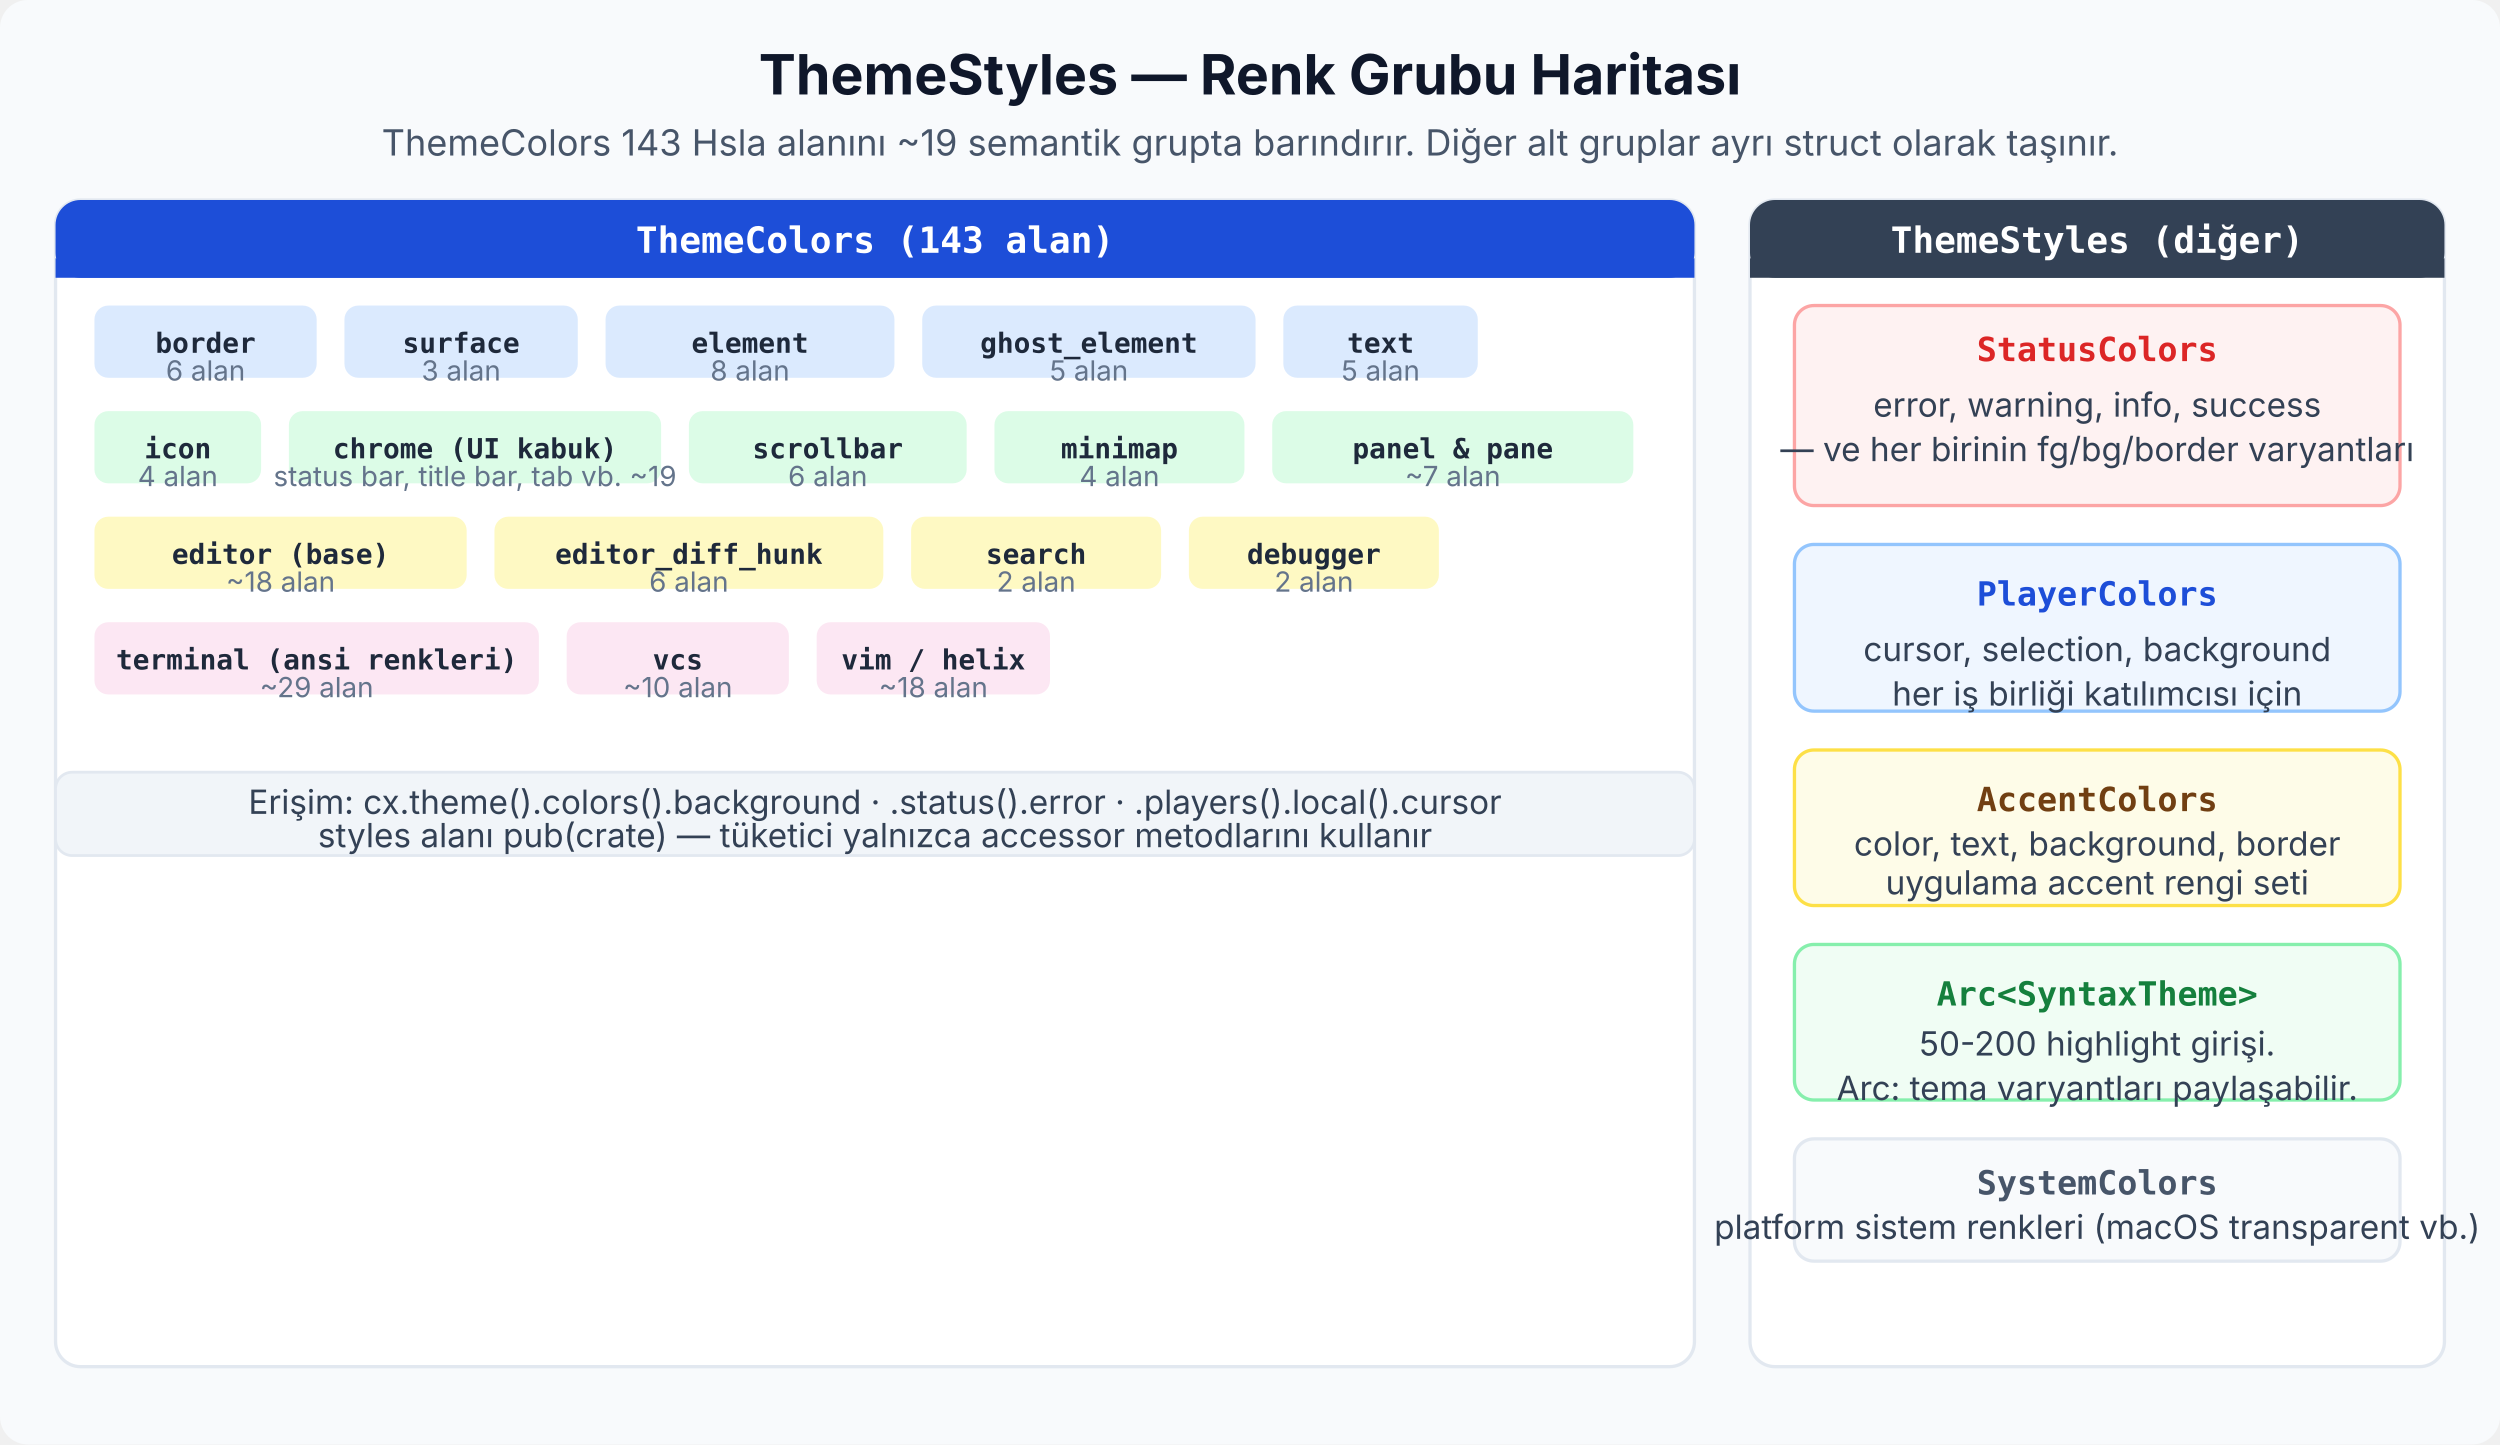
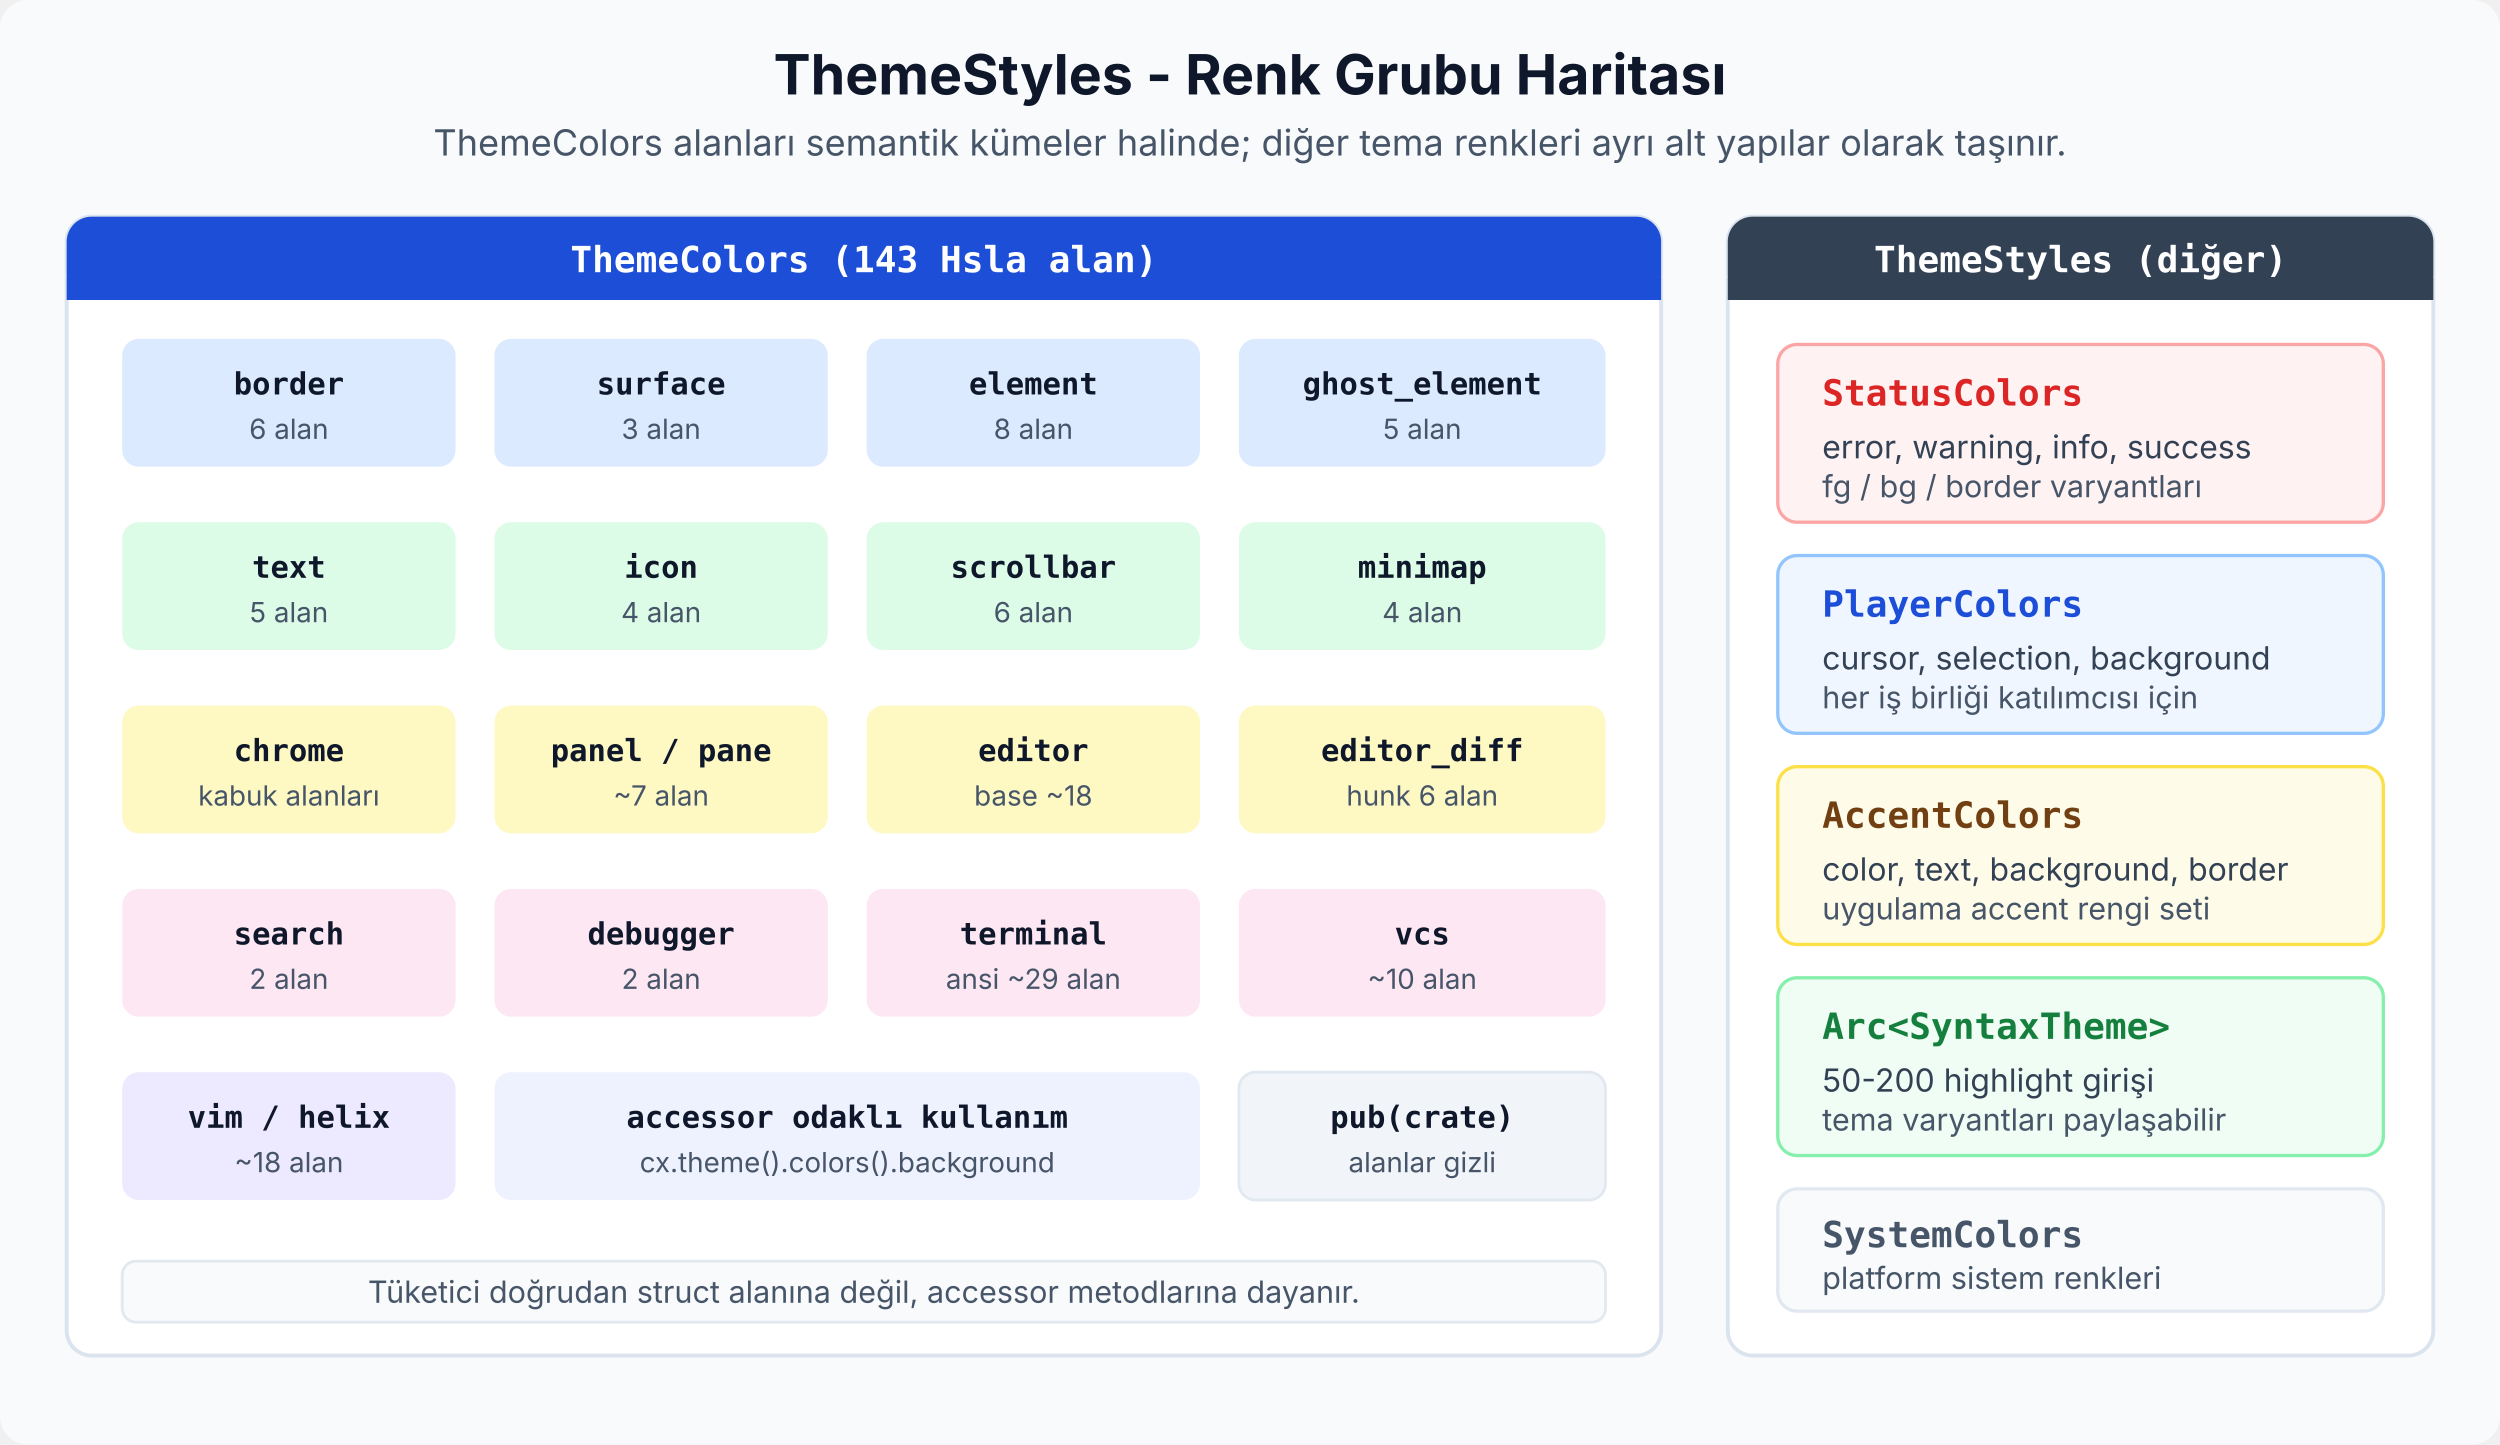
<svg xmlns="http://www.w3.org/2000/svg" viewBox="0 0 900 520">
  <defs>
    <style>
-       .title  { font: 700 20px system-ui, -apple-system, "Segoe UI", sans-serif; fill: #0f172a; }
-       .sub    { font: 13px system-ui, -apple-system, "Segoe UI", sans-serif; fill: #475569; }
-       .hdr    { font: 700 13px ui-monospace, SFMono-Regular, Menlo, Consolas, monospace; fill: #fff; }
-       .sib    { font: 700 12px ui-monospace, SFMono-Regular, Menlo, Consolas, monospace; fill: #fff; }
-       .chip   { font: 700 10px ui-monospace, SFMono-Regular, Menlo, Consolas, monospace; fill: #1e293b; }
-       .cnt    { font: 10px system-ui, -apple-system, "Segoe UI", sans-serif; fill: #64748b; }
-       .body   { font: 12px system-ui, -apple-system, "Segoe UI", sans-serif; fill: #334155; }
+       text { font-family: system-ui, -apple-system, "Segoe UI", sans-serif; }
+       .title { font: 700 20px system-ui, -apple-system, "Segoe UI", sans-serif; fill: #0f172a; }
+       .sub { font: 13px system-ui, -apple-system, "Segoe UI", sans-serif; fill: #475569; }
+       .panel { fill: #fff; stroke: #dbe4ee; stroke-width: 1.4; }
+       .panel-head-blue { fill: #1d4ed8; }
+       .panel-head-dark { fill: #334155; }
+       .panel-title { font: 700 13px ui-monospace, SFMono-Regular, Menlo, Consolas, monospace; fill: #fff; }
+       .chip-name { font: 700 11px ui-monospace, SFMono-Regular, Menlo, Consolas, monospace; fill: #0f172a; }
+       .chip-count { font: 10px system-ui, -apple-system, "Segoe UI", sans-serif; fill: #475569; }
+       .card-title { font: 700 13px ui-monospace, SFMono-Regular, Menlo, Consolas, monospace; }
+       .body { font: 11.5px system-ui, -apple-system, "Segoe UI", sans-serif; fill: #334155; }
+       .note { font: 11px system-ui, -apple-system, "Segoe UI", sans-serif; fill: #475569; }
    </style>
  </defs>
  <rect width="900" height="520" rx="10" fill="#f8fafc" />
-   <text x="450" y="34" text-anchor="middle" class="title">ThemeStyles — Renk Grubu Haritası</text>
-   <text x="450" y="56" text-anchor="middle" class="sub">ThemeColors 143 Hsla alanını ~19 semantik grupta barındırır. Diğer alt gruplar ayrı struct olarak taşınır.</text>
-   <rect x="20" y="72" width="590" height="420" rx="9" fill="#fff" stroke="#e2e8f0" stroke-width="1.2" />
-   <rect x="20" y="72" width="590" height="28" rx="9" fill="#1d4ed8" />
-   <path d="M 20 93 H 610 V 100 H 20 Z" fill="#1d4ed8" />
-   <text x="315" y="91" text-anchor="middle" class="hdr">ThemeColors  (143 alan)</text>
-   <rect x="34" y="110" width="80" height="26" rx="5" fill="#dbeafe" />
-   <text x="74" y="127" text-anchor="middle" class="chip">border</text>
-   <text x="74" y="137" text-anchor="middle" class="cnt">6 alan</text>
-   <rect x="124" y="110" width="84" height="26" rx="5" fill="#dbeafe" />
-   <text x="166" y="127" text-anchor="middle" class="chip">surface</text>
-   <text x="166" y="137" text-anchor="middle" class="cnt">3 alan</text>
-   <rect x="218" y="110" width="104" height="26" rx="5" fill="#dbeafe" />
-   <text x="270" y="127" text-anchor="middle" class="chip">element</text>
-   <text x="270" y="137" text-anchor="middle" class="cnt">8 alan</text>
-   <rect x="332" y="110" width="120" height="26" rx="5" fill="#dbeafe" />
-   <text x="392" y="127" text-anchor="middle" class="chip">ghost_element</text>
-   <text x="392" y="137" text-anchor="middle" class="cnt">5 alan</text>
-   <rect x="462" y="110" width="70" height="26" rx="5" fill="#dbeafe" />
-   <text x="497" y="127" text-anchor="middle" class="chip">text</text>
-   <text x="497" y="137" text-anchor="middle" class="cnt">5 alan</text>
-   <rect x="34" y="148" width="60" height="26" rx="5" fill="#dcfce7" />
-   <text x="64" y="165" text-anchor="middle" class="chip">icon</text>
-   <text x="64" y="175" text-anchor="middle" class="cnt">4 alan</text>
-   <rect x="104" y="148" width="134" height="26" rx="5" fill="#dcfce7" />
-   <text x="171" y="165" text-anchor="middle" class="chip">chrome (UI kabuk)</text>
-   <text x="171" y="175" text-anchor="middle" class="cnt">status bar, title bar, tab vb. ~19</text>
-   <rect x="248" y="148" width="100" height="26" rx="5" fill="#dcfce7" />
-   <text x="298" y="165" text-anchor="middle" class="chip">scrollbar</text>
-   <text x="298" y="175" text-anchor="middle" class="cnt">6 alan</text>
-   <rect x="358" y="148" width="90" height="26" rx="5" fill="#dcfce7" />
-   <text x="403" y="165" text-anchor="middle" class="chip">minimap</text>
-   <text x="403" y="175" text-anchor="middle" class="cnt">4 alan</text>
-   <rect x="458" y="148" width="130" height="26" rx="5" fill="#dcfce7" />
-   <text x="523" y="165" text-anchor="middle" class="chip">panel &amp; pane</text>
-   <text x="523" y="175" text-anchor="middle" class="cnt">~7 alan</text>
-   <rect x="34" y="186" width="134" height="26" rx="5" fill="#fef9c3" />
-   <text x="101" y="203" text-anchor="middle" class="chip">editor (base)</text>
-   <text x="101" y="213" text-anchor="middle" class="cnt">~18 alan</text>
-   <rect x="178" y="186" width="140" height="26" rx="5" fill="#fef9c3" />
-   <text x="248" y="203" text-anchor="middle" class="chip">editor_diff_hunk</text>
-   <text x="248" y="213" text-anchor="middle" class="cnt">6 alan</text>
-   <rect x="328" y="186" width="90" height="26" rx="5" fill="#fef9c3" />
-   <text x="373" y="203" text-anchor="middle" class="chip">search</text>
-   <text x="373" y="213" text-anchor="middle" class="cnt">2 alan</text>
-   <rect x="428" y="186" width="90" height="26" rx="5" fill="#fef9c3" />
-   <text x="473" y="203" text-anchor="middle" class="chip">debugger</text>
-   <text x="473" y="213" text-anchor="middle" class="cnt">2 alan</text>
-   <rect x="34" y="224" width="160" height="26" rx="5" fill="#fce7f3" />
-   <text x="114" y="241" text-anchor="middle" class="chip">terminal (ansi renkleri)</text>
-   <text x="114" y="251" text-anchor="middle" class="cnt">~29 alan</text>
-   <rect x="204" y="224" width="80" height="26" rx="5" fill="#fce7f3" />
-   <text x="244" y="241" text-anchor="middle" class="chip">vcs</text>
-   <text x="244" y="251" text-anchor="middle" class="cnt">~10 alan</text>
-   <rect x="294" y="224" width="84" height="26" rx="5" fill="#fce7f3" />
-   <text x="336" y="241" text-anchor="middle" class="chip">vim / helix</text>
-   <text x="336" y="251" text-anchor="middle" class="cnt">~18 alan</text>
-   <rect x="630" y="72" width="250" height="420" rx="9" fill="#fff" stroke="#e2e8f0" stroke-width="1.2" />
-   <rect x="630" y="72" width="250" height="28" rx="9" fill="#334155" />
-   <path d="M 630 93 H 880 V 100 H 630 Z" fill="#334155" />
-   <text x="755" y="91" text-anchor="middle" class="hdr">ThemeStyles (diğer)</text>
-   <rect x="646" y="110" width="218" height="72" rx="7" fill="#fef2f2" stroke="#fca5a5" stroke-width="1.2" />
-   <text x="755" y="130" text-anchor="middle" class="sib" style="fill:#dc2626">StatusColors</text>
-   <text x="755" y="150" text-anchor="middle" class="body">error, warning, info, success</text>
-   <text x="755" y="166" text-anchor="middle" class="body">— ve her birinin fg/bg/border varyantları</text>
-   <rect x="646" y="196" width="218" height="60" rx="7" fill="#eff6ff" stroke="#93c5fd" stroke-width="1.2" />
-   <text x="755" y="218" text-anchor="middle" class="sib" style="fill:#1d4ed8">PlayerColors</text>
-   <text x="755" y="238" text-anchor="middle" class="body">cursor, selection, background</text>
-   <text x="755" y="254" text-anchor="middle" class="body">her iş birliği katılımcısı için</text>
-   <rect x="646" y="270" width="218" height="56" rx="7" fill="#fefce8" stroke="#fde047" stroke-width="1.2" />
-   <text x="755" y="292" text-anchor="middle" class="sib" style="fill:#713f12">AccentColors</text>
-   <text x="755" y="308" text-anchor="middle" class="body">color, text, background, border</text>
-   <text x="755" y="322" text-anchor="middle" class="body">uygulama accent rengi seti</text>
-   <rect x="646" y="340" width="218" height="56" rx="7" fill="#f0fdf4" stroke="#86efac" stroke-width="1.2" />
-   <text x="755" y="362" text-anchor="middle" class="sib" style="fill:#15803d">Arc&lt;SyntaxTheme&gt;</text>
-   <text x="755" y="380" text-anchor="middle" class="body">50-200 highlight girişi.</text>
-   <text x="755" y="396" text-anchor="middle" class="body">Arc: tema varyantları paylaşabilir.</text>
-   <rect x="646" y="410" width="218" height="44" rx="7" fill="#f8fafc" stroke="#e2e8f0" stroke-width="1.2" />
-   <text x="755" y="430" text-anchor="middle" class="sib" style="fill:#475569">SystemColors</text>
-   <text x="755" y="446" text-anchor="middle" class="body">platform sistem renkleri (macOS transparent vb.)</text>
-   <rect x="20" y="504" width="860" height="0" rx="6" fill="none" />
-   <rect x="20" y="278" width="590" height="30" rx="6" fill="#f1f5f9" stroke="#e2e8f0" stroke-width="1" />
-   <text x="315" y="293" text-anchor="middle" class="body">Erişim: cx.theme().colors().background · .status().error · .players().local().cursor</text>
-   <text x="315" y="305" text-anchor="middle" class="body">styles alanı pub(crate) — tüketici yalnızca accessor metodlarını kullanır</text>
+   <text x="450" y="34" text-anchor="middle" class="title">ThemeStyles - Renk Grubu Haritası</text>
+   <text x="450" y="56" text-anchor="middle" class="sub">ThemeColors alanları semantik kümeler halinde; diğer tema renkleri ayrı alt yapılar olarak taşınır.</text>
+   <rect x="24" y="78" width="574" height="410" rx="9" class="panel" />
+   <rect x="24" y="78" width="574" height="30" rx="9" class="panel-head-blue" />
+   <path d="M24 100 H598 V108 H24 Z" class="panel-head-blue" />
+   <text x="311" y="98" text-anchor="middle" class="panel-title">ThemeColors  (143 Hsla alan)</text>
+   <rect x="44" y="122" width="120" height="46" rx="6" fill="#dbeafe" />
+   <text x="104" y="142" text-anchor="middle" class="chip-name">border</text>
+   <text x="104" y="158" text-anchor="middle" class="chip-count">6 alan</text>
+   <rect x="178" y="122" width="120" height="46" rx="6" fill="#dbeafe" />
+   <text x="238" y="142" text-anchor="middle" class="chip-name">surface</text>
+   <text x="238" y="158" text-anchor="middle" class="chip-count">3 alan</text>
+   <rect x="312" y="122" width="120" height="46" rx="6" fill="#dbeafe" />
+   <text x="372" y="142" text-anchor="middle" class="chip-name">element</text>
+   <text x="372" y="158" text-anchor="middle" class="chip-count">8 alan</text>
+   <rect x="446" y="122" width="132" height="46" rx="6" fill="#dbeafe" />
+   <text x="512" y="142" text-anchor="middle" class="chip-name">ghost_element</text>
+   <text x="512" y="158" text-anchor="middle" class="chip-count">5 alan</text>
+   <rect x="44" y="188" width="120" height="46" rx="6" fill="#dcfce7" />
+   <text x="104" y="208" text-anchor="middle" class="chip-name">text</text>
+   <text x="104" y="224" text-anchor="middle" class="chip-count">5 alan</text>
+   <rect x="178" y="188" width="120" height="46" rx="6" fill="#dcfce7" />
+   <text x="238" y="208" text-anchor="middle" class="chip-name">icon</text>
+   <text x="238" y="224" text-anchor="middle" class="chip-count">4 alan</text>
+   <rect x="312" y="188" width="120" height="46" rx="6" fill="#dcfce7" />
+   <text x="372" y="208" text-anchor="middle" class="chip-name">scrollbar</text>
+   <text x="372" y="224" text-anchor="middle" class="chip-count">6 alan</text>
+   <rect x="446" y="188" width="132" height="46" rx="6" fill="#dcfce7" />
+   <text x="512" y="208" text-anchor="middle" class="chip-name">minimap</text>
+   <text x="512" y="224" text-anchor="middle" class="chip-count">4 alan</text>
+   <rect x="44" y="254" width="120" height="46" rx="6" fill="#fef9c3" />
+   <text x="104" y="274" text-anchor="middle" class="chip-name">chrome</text>
+   <text x="104" y="290" text-anchor="middle" class="chip-count">kabuk alanları</text>
+   <rect x="178" y="254" width="120" height="46" rx="6" fill="#fef9c3" />
+   <text x="238" y="274" text-anchor="middle" class="chip-name">panel / pane</text>
+   <text x="238" y="290" text-anchor="middle" class="chip-count">~7 alan</text>
+   <rect x="312" y="254" width="120" height="46" rx="6" fill="#fef9c3" />
+   <text x="372" y="274" text-anchor="middle" class="chip-name">editor</text>
+   <text x="372" y="290" text-anchor="middle" class="chip-count">base ~18</text>
+   <rect x="446" y="254" width="132" height="46" rx="6" fill="#fef9c3" />
+   <text x="512" y="274" text-anchor="middle" class="chip-name">editor_diff</text>
+   <text x="512" y="290" text-anchor="middle" class="chip-count">hunk 6 alan</text>
+   <rect x="44" y="320" width="120" height="46" rx="6" fill="#fce7f3" />
+   <text x="104" y="340" text-anchor="middle" class="chip-name">search</text>
+   <text x="104" y="356" text-anchor="middle" class="chip-count">2 alan</text>
+   <rect x="178" y="320" width="120" height="46" rx="6" fill="#fce7f3" />
+   <text x="238" y="340" text-anchor="middle" class="chip-name">debugger</text>
+   <text x="238" y="356" text-anchor="middle" class="chip-count">2 alan</text>
+   <rect x="312" y="320" width="120" height="46" rx="6" fill="#fce7f3" />
+   <text x="372" y="340" text-anchor="middle" class="chip-name">terminal</text>
+   <text x="372" y="356" text-anchor="middle" class="chip-count">ansi ~29 alan</text>
+   <rect x="446" y="320" width="132" height="46" rx="6" fill="#fce7f3" />
+   <text x="512" y="340" text-anchor="middle" class="chip-name">vcs</text>
+   <text x="512" y="356" text-anchor="middle" class="chip-count">~10 alan</text>
+   <rect x="44" y="386" width="120" height="46" rx="6" fill="#ede9fe" />
+   <text x="104" y="406" text-anchor="middle" class="chip-name">vim / helix</text>
+   <text x="104" y="422" text-anchor="middle" class="chip-count">~18 alan</text>
+   <rect x="178" y="386" width="254" height="46" rx="6" fill="#eef2ff" />
+   <text x="305" y="406" text-anchor="middle" class="chip-name">accessor odaklı kullanım</text>
+   <text x="305" y="422" text-anchor="middle" class="chip-count">cx.theme().colors().background</text>
+   <rect x="446" y="386" width="132" height="46" rx="6" fill="#f1f5f9" stroke="#e2e8f0" />
+   <text x="512" y="406" text-anchor="middle" class="chip-name">pub(crate)</text>
+   <text x="512" y="422" text-anchor="middle" class="chip-count">alanlar gizli</text>
+   <rect x="44" y="454" width="534" height="22" rx="5" fill="#f8fafc" stroke="#e2e8f0" />
+   <text x="311" y="469" text-anchor="middle" class="note">Tüketici doğrudan struct alanına değil, accessor metodlarına dayanır.</text>
+   <rect x="622" y="78" width="254" height="410" rx="9" class="panel" />
+   <rect x="622" y="78" width="254" height="30" rx="9" class="panel-head-dark" />
+   <path d="M622 100 H876 V108 H622 Z" class="panel-head-dark" />
+   <text x="749" y="98" text-anchor="middle" class="panel-title">ThemeStyles  (diğer)</text>
+   <rect x="640" y="124" width="218" height="64" rx="7" fill="#fef2f2" stroke="#fca5a5" stroke-width="1.2" />
+   <text x="656" y="146" class="card-title" fill="#dc2626">StatusColors</text>
+   <text x="656" y="165" class="body">error, warning, info, success</text>
+   <text x="656" y="179" class="note">fg / bg / border varyantları</text>
+   <rect x="640" y="200" width="218" height="64" rx="7" fill="#eff6ff" stroke="#93c5fd" stroke-width="1.2" />
+   <text x="656" y="222" class="card-title" fill="#1d4ed8">PlayerColors</text>
+   <text x="656" y="241" class="body">cursor, selection, background</text>
+   <text x="656" y="255" class="note">her iş birliği katılımcısı için</text>
+   <rect x="640" y="276" width="218" height="64" rx="7" fill="#fefce8" stroke="#fde047" stroke-width="1.2" />
+   <text x="656" y="298" class="card-title" fill="#713f12">AccentColors</text>
+   <text x="656" y="317" class="body">color, text, background, border</text>
+   <text x="656" y="331" class="note">uygulama accent rengi seti</text>
+   <rect x="640" y="352" width="218" height="64" rx="7" fill="#f0fdf4" stroke="#86efac" stroke-width="1.2" />
+   <text x="656" y="374" class="card-title" fill="#15803d">Arc&lt;SyntaxTheme&gt;</text>
+   <text x="656" y="393" class="body">50-200 highlight girişi</text>
+   <text x="656" y="407" class="note">tema varyantları paylaşabilir</text>
+   <rect x="640" y="428" width="218" height="44" rx="7" fill="#f8fafc" stroke="#e2e8f0" stroke-width="1.2" />
+   <text x="656" y="449" class="card-title" fill="#475569">SystemColors</text>
+   <text x="656" y="464" class="note">platform sistem renkleri</text>
</svg>
